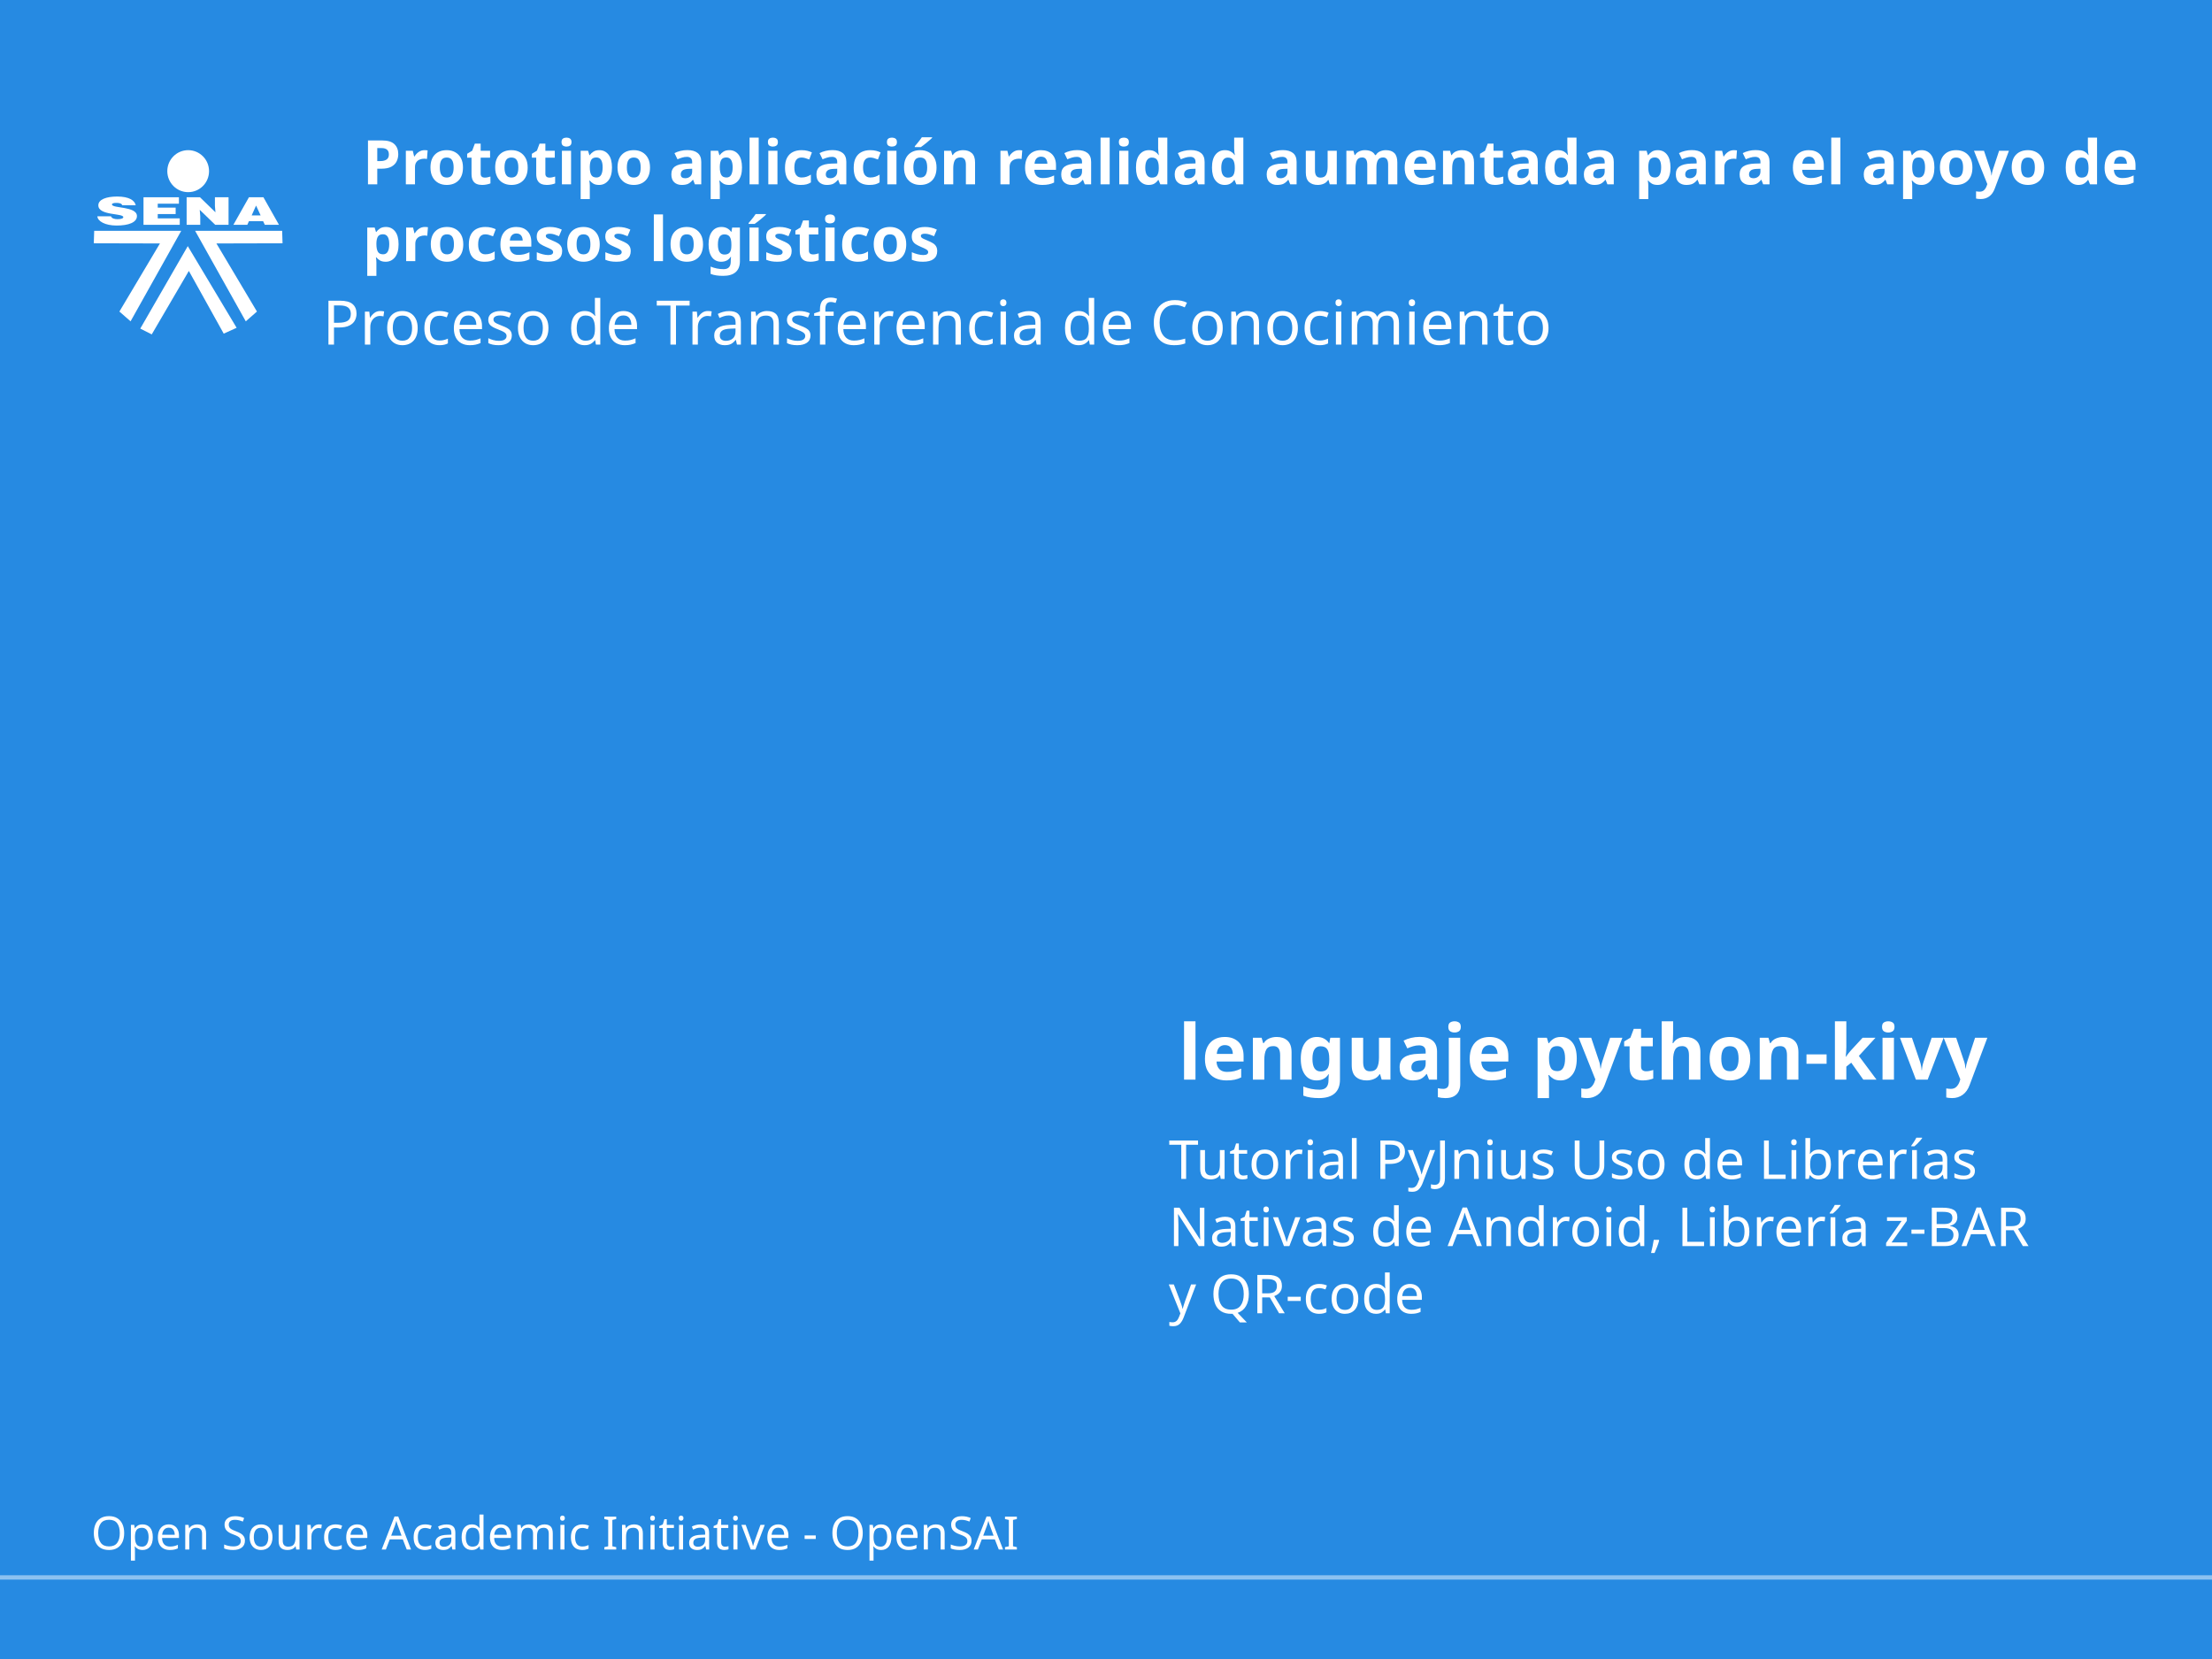
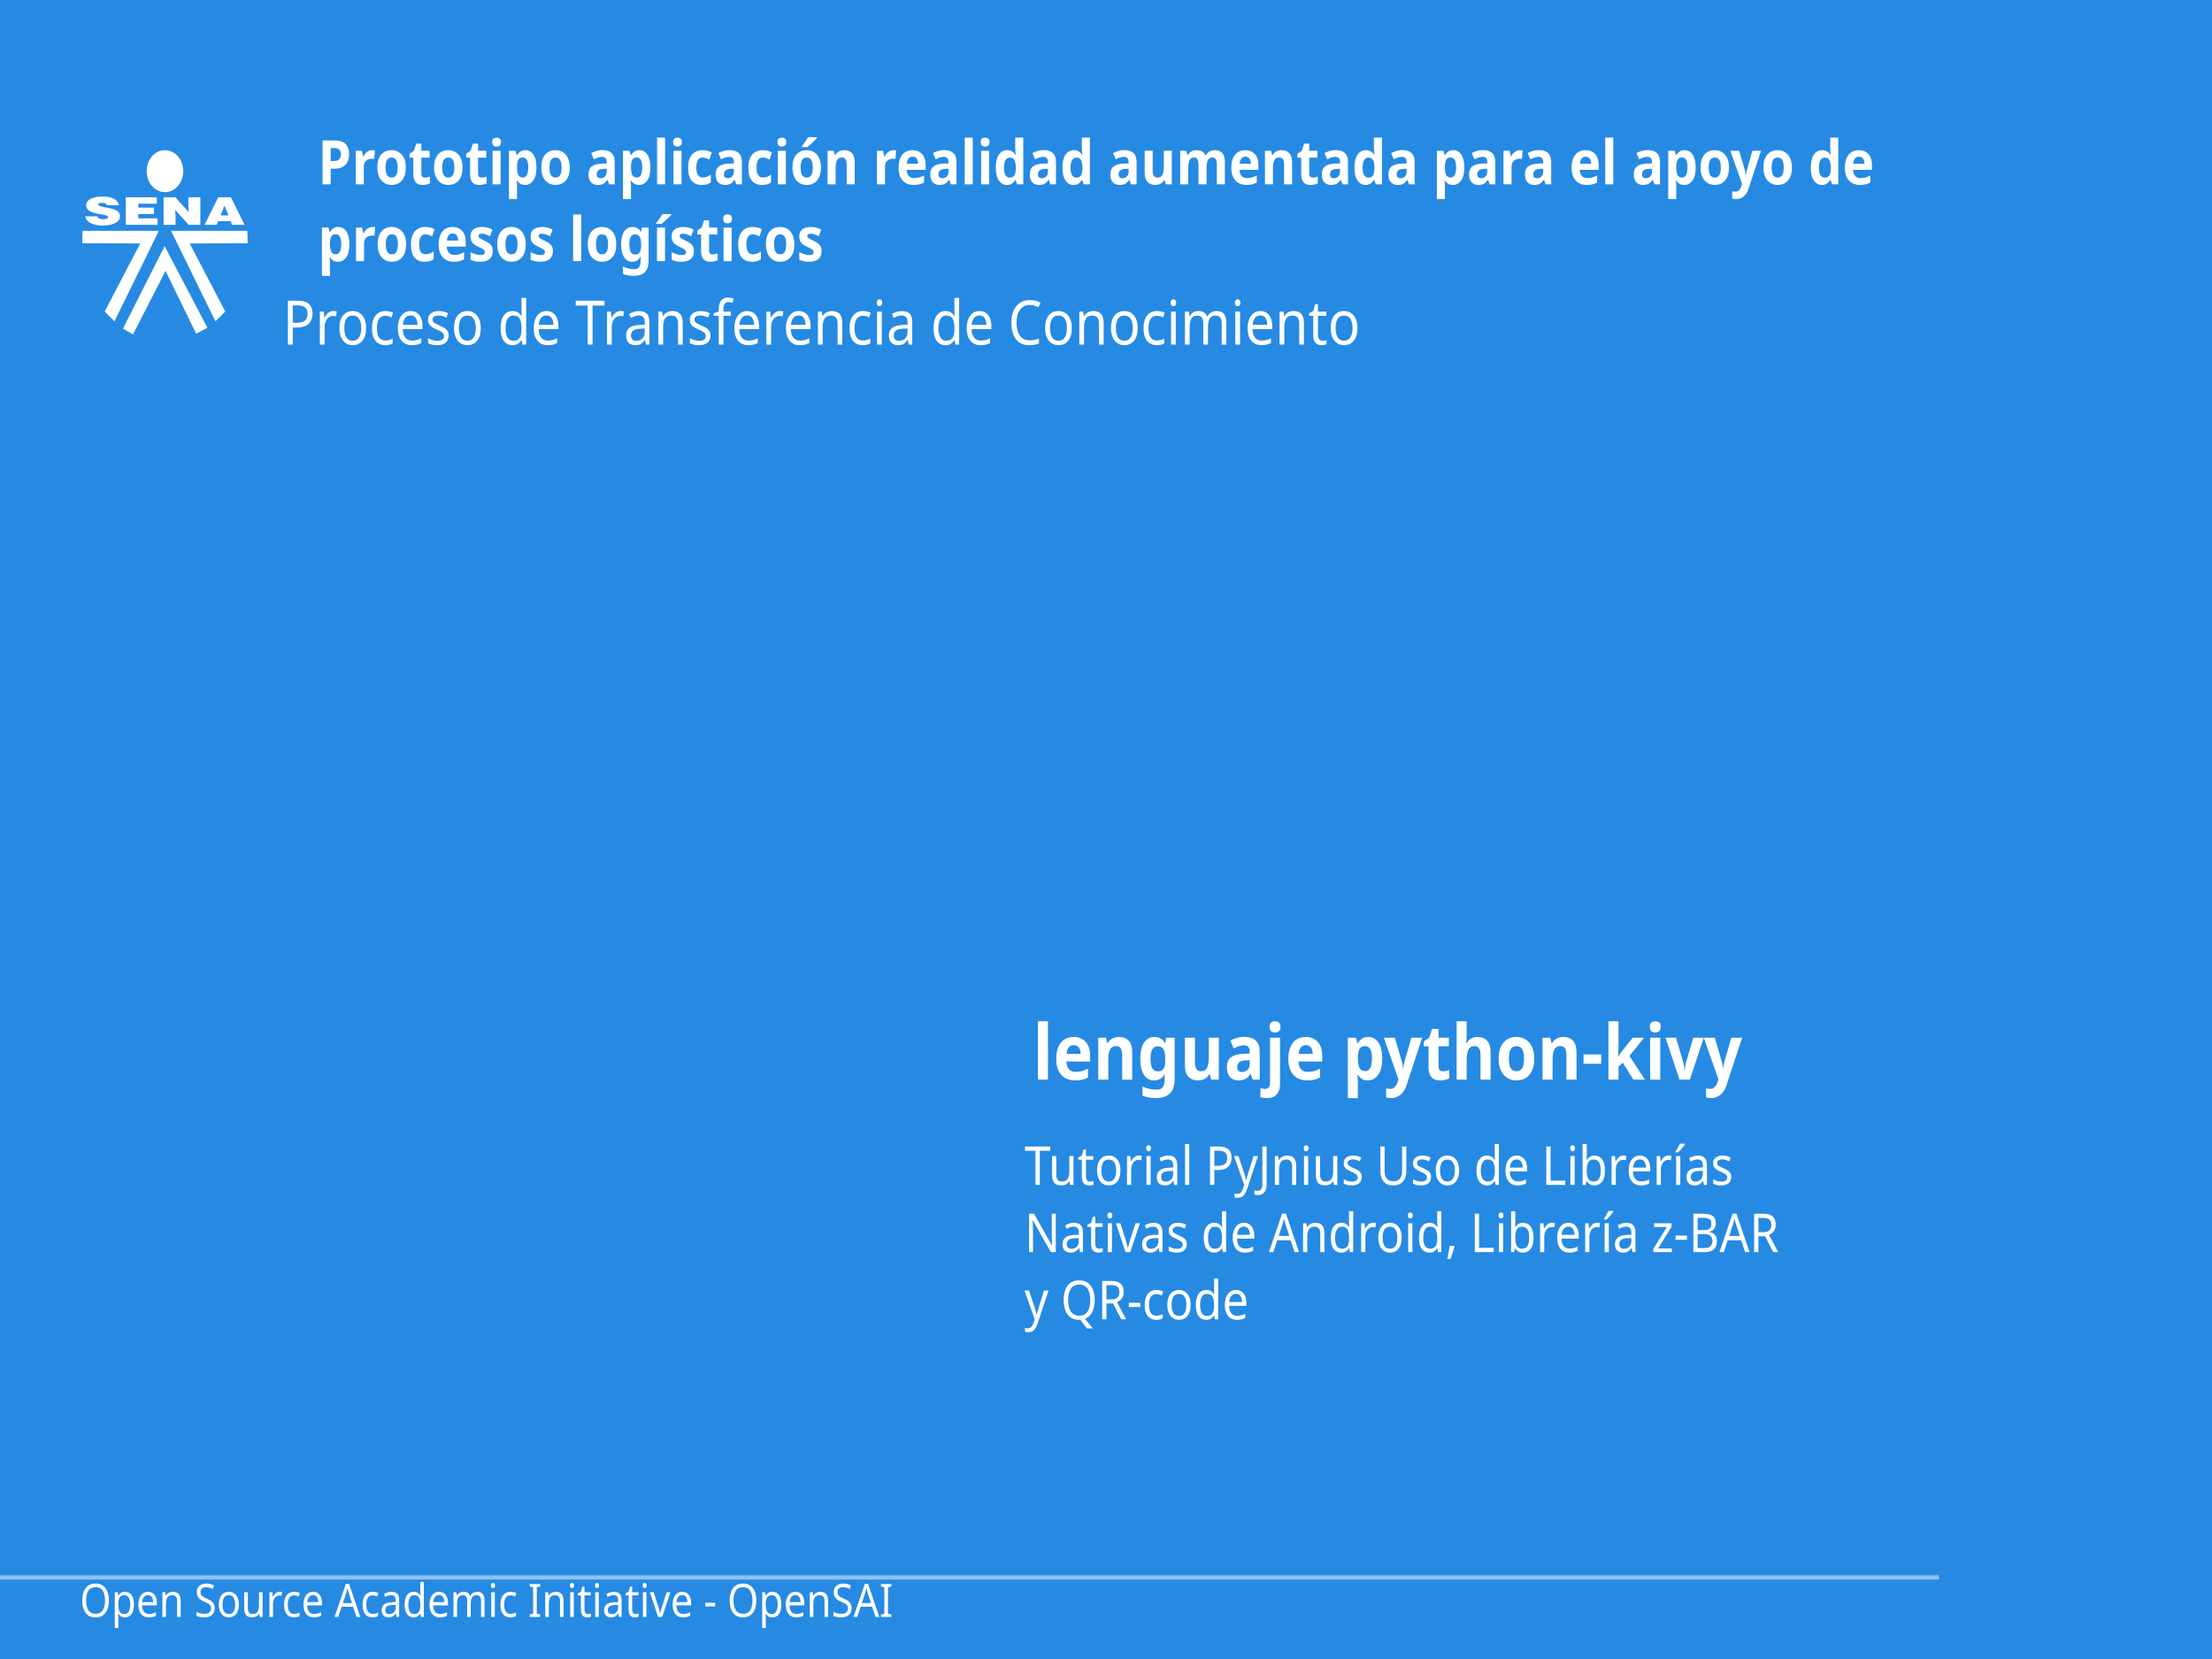
<svg xmlns="http://www.w3.org/2000/svg" xmlns:xlink="http://www.w3.org/1999/xlink" height="1152" id="svg2383" version="1.0" width="1536" viewBox="0 0 1440 1080">
  <defs id="defs2385">
    <linearGradient id="linearGradient3190">
      <stop id="stop3192" offset="0" style="stop-color:#324da7;stop-opacity:1" />
      <stop id="stop3194" offset="1" style="stop-color:#324da7;stop-opacity:0;" />
    </linearGradient>
    <linearGradient id="linearGradient3267">
      <stop id="stop3269" offset="0" style="stop-color:#0000ff;stop-opacity:0" />
      <stop id="stop3275" offset="0.488" style="stop-color:#ffffff;stop-opacity:1" />
      <stop id="stop3271" offset="1" style="stop-color:#0000ff;stop-opacity:0;" />
    </linearGradient>
    <linearGradient gradientTransform="matrix(0.4475832,0,0,1.159409,-317.7284,-354.2385)" gradientUnits="userSpaceOnUse" id="linearGradient3273" x1="333.266" x2="1668.856" xlink:href="#linearGradient3267" y1="671.267" y2="671.267" />
    <linearGradient gradientTransform="matrix(0.4475832,0,0,1.159409,-317.7285,-255.9335)" gradientUnits="userSpaceOnUse" id="linearGradient3463" x1="333.266" x2="1668.856" xlink:href="#linearGradient3267" y1="671.267" y2="671.267" />
    <linearGradient gradientTransform="translate(-480.0017)" gradientUnits="userSpaceOnUse" id="linearGradient3196" x1="1917.672" x2="1622.826" xlink:href="#linearGradient3190" y1="542.599" y2="542.599" />
    <linearGradient gradientTransform="matrix(-1,0,0,1,1920.003,0.0777)" gradientUnits="userSpaceOnUse" id="linearGradient3200" x1="1917.672" x2="1622.826" xlink:href="#linearGradient3190" y1="542.599" y2="542.599" />
    <linearGradient gradientTransform="matrix(-1,0,0,1,1920.003,0.0777)" gradientUnits="userSpaceOnUse" id="linearGradient2439" x1="1917.672" x2="1622.826" xlink:href="#linearGradient3190" y1="542.599" y2="542.599" />
    <linearGradient gradientTransform="translate(-480.0017)" gradientUnits="userSpaceOnUse" id="linearGradient2437" x1="1917.672" x2="1622.826" xlink:href="#linearGradient3190" y1="542.599" y2="542.599" />
    <linearGradient gradientTransform="matrix(0.4475832,0,0,1.159409,-317.7285,-255.9335)" gradientUnits="userSpaceOnUse" id="linearGradient2435" x1="333.266" x2="1668.856" xlink:href="#linearGradient3267" y1="671.267" y2="671.267" />
    <linearGradient gradientTransform="matrix(0.4475832,0,0,1.159409,-317.7284,-354.2385)" gradientUnits="userSpaceOnUse" id="linearGradient2433" x1="333.266" x2="1668.856" xlink:href="#linearGradient3267" y1="671.267" y2="671.267" />
    <linearGradient id="linearGradient3248">
      <stop id="stop3250" offset="0" style="stop-color:#33c0cf;stop-opacity:1;" />
      <stop id="stop3252" offset="1" style="stop-color:#33c0cf;stop-opacity:0;" />
    </linearGradient>
    <linearGradient id="linearGradient3134">
      <stop id="stop3136" offset="0" style="stop-color:#33bfcf;stop-opacity:1;" />
      <stop id="stop3138" offset="1" style="stop-color:#33bfcf;stop-opacity:0;" />
    </linearGradient>
    <linearGradient gradientTransform="matrix(23.79352,0,0,0.9705387,379.9114,12.2879)" gradientUnits="userSpaceOnUse" y2="320.617" x2="-7.071" y1="416.076" x1="-6.566" id="linearGradient3042-2" xlink:href="#linearGradient3134" />
    <linearGradient gradientUnits="userSpaceOnUse" y2="-1.185" x2="64.081" y1="70.977" x1="-52.988" id="linearGradient3254" xlink:href="#linearGradient3248" />
    <linearGradient y2="363.779" x2="-1.885" y1="452.533" x1="15.067" gradientTransform="matrix(4.887721,0,0,0.7001744,255.6428,312.4339)" gradientUnits="userSpaceOnUse" id="linearGradient3393-8" xlink:href="#linearGradient3134" />
  </defs>
  <g id="layer2">
-     <rect id="rect3951" width="1440" height="1080" x="-1.1368684e-13" y="1.1368684e-13" style="fill:#268ae2;fill-opacity:1;stroke-width:0.715" />
-     <rect style="opacity:0.469;fill:#ffffff;fill-opacity:1;stroke:none;stroke-width:1.235" id="rect3113" width="1440" height="2.828" x="0" y="1025.488" />
-     <text xml:space="preserve" style="font-style:normal;font-weight:normal;font-size:35.789px;line-height:0%;font-family:sans-serif;letter-spacing:0px;word-spacing:0px;fill:#ffffff;fill-opacity:1;stroke:none;stroke-width:2.982" x="59.245" y="982.498" id="text3000-1-36">
-       <tspan x="59.245" y="991.795" style="font-style:normal;font-variant:normal;font-weight:normal;font-stretch:normal;font-size:119.298px;line-height:1.25;font-family:sans-serif;-inkscape-font-specification:Sans;text-align:start;text-anchor:start;fill:#ffffff;stroke-width:2.982" id="tspan3921-5" />
-       <tspan x="59.245" y="1008.748" style="font-style:normal;font-variant:normal;font-weight:normal;font-stretch:normal;font-size:30px;line-height:1.25;font-family:Sawasdee;-inkscape-font-specification:'Sawasdee, Normal';font-variant-ligatures:normal;font-variant-caps:normal;font-variant-numeric:normal;font-feature-settings:normal;text-align:start;writing-mode:lr-tb;text-anchor:start;fill:#ffffff;stroke-width:2.982" id="tspan3223-3">Open Source Academic Initiative - OpenSAI</tspan>
+     <rect id="rect3951" width="1442.072" height="1080" x="-1.1368684e-13" y="1.1368684e-13" style="fill:#268ae2;fill-opacity:1;stroke-width:0.716" />
+     <rect style="opacity:0.469;fill:#ffffff;fill-opacity:1;stroke:none;stroke-width:1.156" id="rect3113" width="1262.293" height="2.828" x="-1.4029857e-14" y="1025.488" />
+     <text xml:space="preserve" style="font-style:normal;font-weight:normal;font-size:11.235px;line-height:0%;font-family:sans-serif;letter-spacing:0px;word-spacing:0px;fill:#ffffff;fill-opacity:1;stroke:none;stroke-width:2.792" x="55.469" y="919.879" id="text3000-1-36" transform="scale(0.936265,1.068074)">
+       <tspan x="55.469" y="919.879" style="font-style:normal;font-variant:normal;font-weight:normal;font-stretch:normal;font-size:111.694px;line-height:1.25;font-family:sans-serif;-inkscape-font-specification:Sans;text-align:start;text-anchor:start;fill:#ffffff;stroke-width:2.792" id="tspan3921-5"> </tspan>
+       <tspan x="55.469" y="985.525" style="font-style:normal;font-variant:normal;font-weight:normal;font-stretch:normal;font-size:28.088px;line-height:1.25;font-family:Sawasdee;-inkscape-font-specification:'Sawasdee, Normal';font-variant-ligatures:normal;font-variant-caps:normal;font-variant-numeric:normal;font-feature-settings:normal;text-align:start;writing-mode:lr-tb;text-anchor:start;fill:#ffffff;stroke-width:2.792" id="tspan3223-3">Open Source Academic Initiative - OpenSAI</tspan>
    </text>
-     <g id="g352" transform="translate(36.04733,-33.91747)">
+     <g id="g352" transform="matrix(0.8765921,0,0,1,31.59881,-33.91747)">
      <g id="g371">
-         <text xml:space="preserve" style="font-style:normal;font-weight:normal;font-size:12px;line-height:0%;font-family:sans-serif;letter-spacing:0px;word-spacing:0px;fill:#000000;fill-opacity:1;stroke:none;stroke-width:1" x="199.91" y="153.903" id="text3000-1">
+         <text xml:space="preserve" style="font-style:normal;font-weight:normal;line-height:0%;font-family:sans-serif;letter-spacing:0px;word-spacing:0px;fill:#000000;fill-opacity:1;stroke:none;stroke-width:1" x="199.91" y="153.903" id="text3000-1">
          <tspan id="tspan359" x="199.91" y="153.903" style="font-style:normal;font-variant:normal;font-weight:bold;font-stretch:normal;font-size:40px;line-height:1.25;font-family:Sawasdee;-inkscape-font-specification:'Sawasdee, Bold';font-variant-ligatures:normal;font-variant-caps:normal;font-variant-numeric:normal;font-feature-settings:normal;text-align:start;writing-mode:lr-tb;text-anchor:start;fill:#ffffff;stroke-width:1">Prototipo aplicación realidad aumentada para el apoyo de </tspan>
          <tspan id="tspan363" x="199.91" y="203.903" style="font-style:normal;font-variant:normal;font-weight:bold;font-stretch:normal;font-size:40px;line-height:1.25;font-family:Sawasdee;-inkscape-font-specification:'Sawasdee, Bold';font-variant-ligatures:normal;font-variant-caps:normal;font-variant-numeric:normal;font-feature-settings:normal;text-align:start;writing-mode:lr-tb;text-anchor:start;fill:#ffffff;stroke-width:1">procesos logísticos</tspan>
-           <tspan x="199.91" y="222.021" style="font-style:normal;font-variant:normal;font-weight:normal;font-stretch:normal;font-size:40px;line-height:1.25;font-family:sans-serif;-inkscape-font-specification:Sans;text-align:start;text-anchor:start;fill:#ffffff;stroke-width:1" id="tspan3223" />
+           <tspan x="199.91" y="253.903" style="font-style:normal;font-variant:normal;font-weight:normal;font-stretch:normal;font-size:40px;line-height:1.25;font-family:sans-serif;-inkscape-font-specification:Sans;text-align:start;text-anchor:start;fill:#ffffff;stroke-width:1" id="tspan3223"> </tspan>
        </text>
-         <text xml:space="preserve" style="font-style:normal;font-weight:normal;font-size:12px;line-height:0%;font-family:sans-serif;letter-spacing:0px;word-spacing:0px;fill:#000000;fill-opacity:1;stroke:none;stroke-width:1" x="588.074" y="258.237" id="text3000">
+         <text xml:space="preserve" style="font-style:normal;font-weight:normal;line-height:0%;font-family:sans-serif;letter-spacing:0px;word-spacing:0px;fill:#000000;fill-opacity:1;stroke:none;stroke-width:1" x="588.074" y="258.237" id="text3000">
          <tspan x="588.074" y="258.237" style="font-style:normal;font-variant:normal;font-weight:normal;font-stretch:normal;font-size:40px;line-height:1.25;font-family:Sawasdee;-inkscape-font-specification:'Sawasdee, Normal';font-variant-ligatures:normal;font-variant-caps:normal;font-variant-numeric:normal;font-feature-settings:normal;text-align:center;writing-mode:lr-tb;text-anchor:middle;fill:#ffffff;stroke-width:1" id="tspan3088">Proceso de Transferencia de Conocimiento</tspan>
        </text>
      </g>
      <g id="g208" transform="translate(-63.67159,75.23768)">
        <g style="fill:#ffffff;fill-rule:evenodd" id="g3919" transform="matrix(1.25,0,0,1.25,87.59485,52.97106)">
          <g style="fill:#ffffff" transform="matrix(0.8843404,0,0,0.8897222,-102.2247,-597.4297)" id="g4">
            <g style="fill:#ffffff" id="g6">
              <path id="path8" d="m 184.451,686.881 c 0,6.789 -5.503,12.291 -12.291,12.291 -6.788,0 -12.291,-5.502 -12.291,-12.291 0,-6.787 5.503,-12.29 12.291,-12.29 6.788,0 12.291,5.503 12.291,12.29 z" style="fill:#ffffff;stroke:none" />
              <g style="fill:#ffffff" id="g10">
                <path id="path12" d="m 133.317,706.844 c -0.142,-0.56 -0.604,-0.896 -1.208,-1.098 -0.603,-0.201 -1.35,-0.291 -2.167,-0.291 -1.847,0 -2.664,0.336 -2.664,0.919 0,2.418 14.706,0.918 14.706,6.786 0,3.74 -4.938,5.554 -11.97,5.554 -6.749,0 -11.155,-2.486 -11.332,-5.397 h 8.028 c 0.178,0.582 0.675,1.007 1.385,1.276 0.675,0.269 1.563,0.403 2.38,0.403 2.096,0 3.481,-0.425 3.481,-1.187 0,-2.441 -14.705,-0.761 -14.705,-6.92 0,-3.427 4.688,-5.152 11.082,-5.152 7.105,0 10.337,2.285 10.941,5.107 z" style="fill:#ffffff;stroke:none" />
                <path id="path14" d="m 145.856,718.289 v -16.126 h 20.852 v 3.762 h -12.469 v 2.308 h 10.55 v 3.762 h -10.55 v 2.531 h 12.966 v 3.763 z" style="fill:#ffffff;stroke:none" />
                <path id="path16" d="m 188.233,710.965 -0.319,-3.673 v -5.129 h 8.027 v 16.126 h -7.85 l -9.129,-8.78 0.32,3.673 v 5.107 h -8.029 v -16.126 h 7.851 z" style="fill:#ffffff;stroke:none" />
                <path id="path18" d="m 198.783,718.289 9.165,-16.126 h 8.525 l 9.165,16.126 h -8.348 l -0.995,-2.128 h -8.347 l -0.96,2.128 z m 13.357,-11.266 -2.594,5.778 h 5.293 z" style="fill:#ffffff;stroke:none" />
              </g>
              <g style="fill:#ffffff" id="g20">
                <path id="path22" d="m 227.501,721.801 h -51.254 l 29.834,52.983 6.578,-5.728 -23.866,-39.857 38.946,-0.096 z" style="fill:#ffffff;stroke:none" />
                <path id="path24" d="m 116.819,721.801 h 51.254 l -29.834,52.983 -6.578,-5.728 23.866,-39.857 -38.946,-0.096 z" style="fill:#ffffff;stroke:none" />
                <path id="path26" d="m 143.949,779.036 27.975,-48.268 28.767,47.795 -7.596,3.429 -20.536,-36.71 -21.856,37.148 z" style="fill:#ffffff;stroke:none" />
              </g>
            </g>
          </g>
        </g>
      </g>
    </g>
  </g>
  <g id="layer1" transform="translate(0.0019328)">
-     <text xml:space="preserve" style="font-style:normal;font-weight:normal;line-height:0%;font-family:sans-serif;letter-spacing:0px;word-spacing:0px;fill:#000000;fill-opacity:1;stroke:none" x="753.906" y="702.853" id="text3000-7">
-       <tspan x="753.906" y="702.853" style="font-style:normal;font-variant:normal;font-weight:bold;font-stretch:normal;font-size:50px;line-height:1.25;font-family:Sawasdee;-inkscape-font-specification:'Sawasdee Bold';text-align:start;text-anchor:start;fill:#ffffff" id="tspan3084"> lenguaje python-kivy </tspan>
+     <text xml:space="preserve" style="font-style:normal;font-weight:normal;font-size:11.235px;line-height:0%;font-family:sans-serif;letter-spacing:0px;word-spacing:0px;fill:#000000;fill-opacity:1;stroke:none;stroke-width:0.936" x="705.855" y="658.057" id="text3000-7" transform="scale(0.936265,1.068074)">
+       <tspan x="705.855" y="658.057" style="font-style:normal;font-variant:normal;font-weight:bold;font-stretch:normal;font-size:46.813px;line-height:1.25;font-family:Sawasdee;-inkscape-font-specification:'Sawasdee Bold';text-align:start;text-anchor:start;fill:#ffffff;stroke-width:0.936" id="tspan3084"> lenguaje python-kivy </tspan>
    </text>
-     <g id="g3398">
+     <g id="g3398" transform="matrix(0.8765921,0,0,1,-2.3852285e-4,0)">
      <g id="g3400">
-         <text xml:space="preserve" style="font-style:normal;font-weight:normal;font-size:12px;line-height:0%;font-family:sans-serif;letter-spacing:0px;word-spacing:0px;fill:#ffffff;fill-opacity:1;stroke:none;stroke-width:1" x="760.838" y="728.715" id="text3000-7-83">
-           <tspan x="760.838" y="728.715" style="font-style:normal;font-variant:normal;font-weight:normal;font-stretch:normal;font-size:32px;line-height:1.25;font-family:sans-serif;-inkscape-font-specification:Sans;text-align:start;text-anchor:start;fill:#ffffff;stroke-width:1" id="tspan3088-4-1" />
-           <tspan id="tspan3399" x="760.838" y="767.445" style="font-style:normal;font-variant:normal;font-weight:normal;font-stretch:normal;font-size:35px;line-height:1.25;font-family:Sawasdee;-inkscape-font-specification:Sawasdee;text-align:start;text-anchor:start;fill:#ffffff;stroke-width:1">Tutorial PyJnius Uso de Librerías</tspan>
-           <tspan id="tspan3400" x="760.838" y="811.195" style="font-style:normal;font-variant:normal;font-weight:normal;font-stretch:normal;font-size:35px;line-height:1.25;font-family:Sawasdee;-inkscape-font-specification:Sawasdee;text-align:start;text-anchor:start;fill:#ffffff;stroke-width:1">Nativas de Android, Librería z-BAR </tspan>
-           <tspan x="760.838" y="854.945" style="font-style:normal;font-variant:normal;font-weight:normal;font-stretch:normal;font-size:35px;line-height:1.25;font-family:Sawasdee;-inkscape-font-specification:Sawasdee;text-align:start;text-anchor:start;fill:#ffffff;stroke-width:1" id="tspan3401">y QR-code</tspan>
+         <text xml:space="preserve" style="font-style:normal;font-weight:normal;line-height:0%;font-family:sans-serif;letter-spacing:0px;word-spacing:0px;fill:#ffffff;fill-opacity:1;stroke:none;stroke-width:1" x="760.838" y="728.715" id="text3000-7-83">
+           <tspan x="760.838" y="728.715" style="font-style:normal;font-variant:normal;font-weight:normal;font-stretch:normal;font-size:32px;line-height:1.25;font-family:sans-serif;-inkscape-font-specification:Sans;text-align:start;text-anchor:start;fill:#ffffff;stroke-width:1" id="tspan3088-4-1"> </tspan>
+           <tspan id="tspan3399" x="760.838" y="771.369" style="font-style:normal;font-variant:normal;font-weight:normal;font-stretch:normal;font-size:35px;line-height:1.25;font-family:Sawasdee;-inkscape-font-specification:Sawasdee;text-align:start;text-anchor:start;fill:#ffffff;stroke-width:1">Tutorial PyJnius Uso de Librerías</tspan>
+           <tspan id="tspan3400" x="760.838" y="815.119" style="font-style:normal;font-variant:normal;font-weight:normal;font-stretch:normal;font-size:35px;line-height:1.25;font-family:Sawasdee;-inkscape-font-specification:Sawasdee;text-align:start;text-anchor:start;fill:#ffffff;stroke-width:1">Nativas de Android, Librería z-BAR </tspan>
+           <tspan x="760.838" y="858.869" style="font-style:normal;font-variant:normal;font-weight:normal;font-stretch:normal;font-size:35px;line-height:1.25;font-family:Sawasdee;-inkscape-font-specification:Sawasdee;text-align:start;text-anchor:start;fill:#ffffff;stroke-width:1" id="tspan3401">y QR-code</tspan>
        </text>
      </g>
    </g>
-     <flowRoot xml:space="preserve" id="flowRoot3394" style="fill:black;stroke:none;stroke-opacity:1;stroke-width:1px;stroke-linejoin:miter;stroke-linecap:butt;fill-opacity:1;font-family:sans-serif;font-style:normal;font-weight:normal;font-size:40px;line-height:125%;letter-spacing:0px;word-spacing:0px">
+     <flowRoot xml:space="preserve" id="flowRoot3394" style="font-style:normal;font-weight:normal;line-height:0.01%;font-family:sans-serif;letter-spacing:0px;word-spacing:0px;fill:#000000;fill-opacity:1;stroke:none;stroke-width:1px;stroke-linecap:butt;stroke-linejoin:miter;stroke-opacity:1">
      <flowRegion id="flowRegion3396">
        <rect id="rect3398" width="1111.484" height="576.734" x="-1155.678" y="1154.21" />
      </flowRegion>
-       <flowPara id="flowPara3400" />
+       <flowPara id="flowPara3400" style="font-size:40px;line-height:1.25"> </flowPara>
    </flowRoot>
  </g>
</svg>
